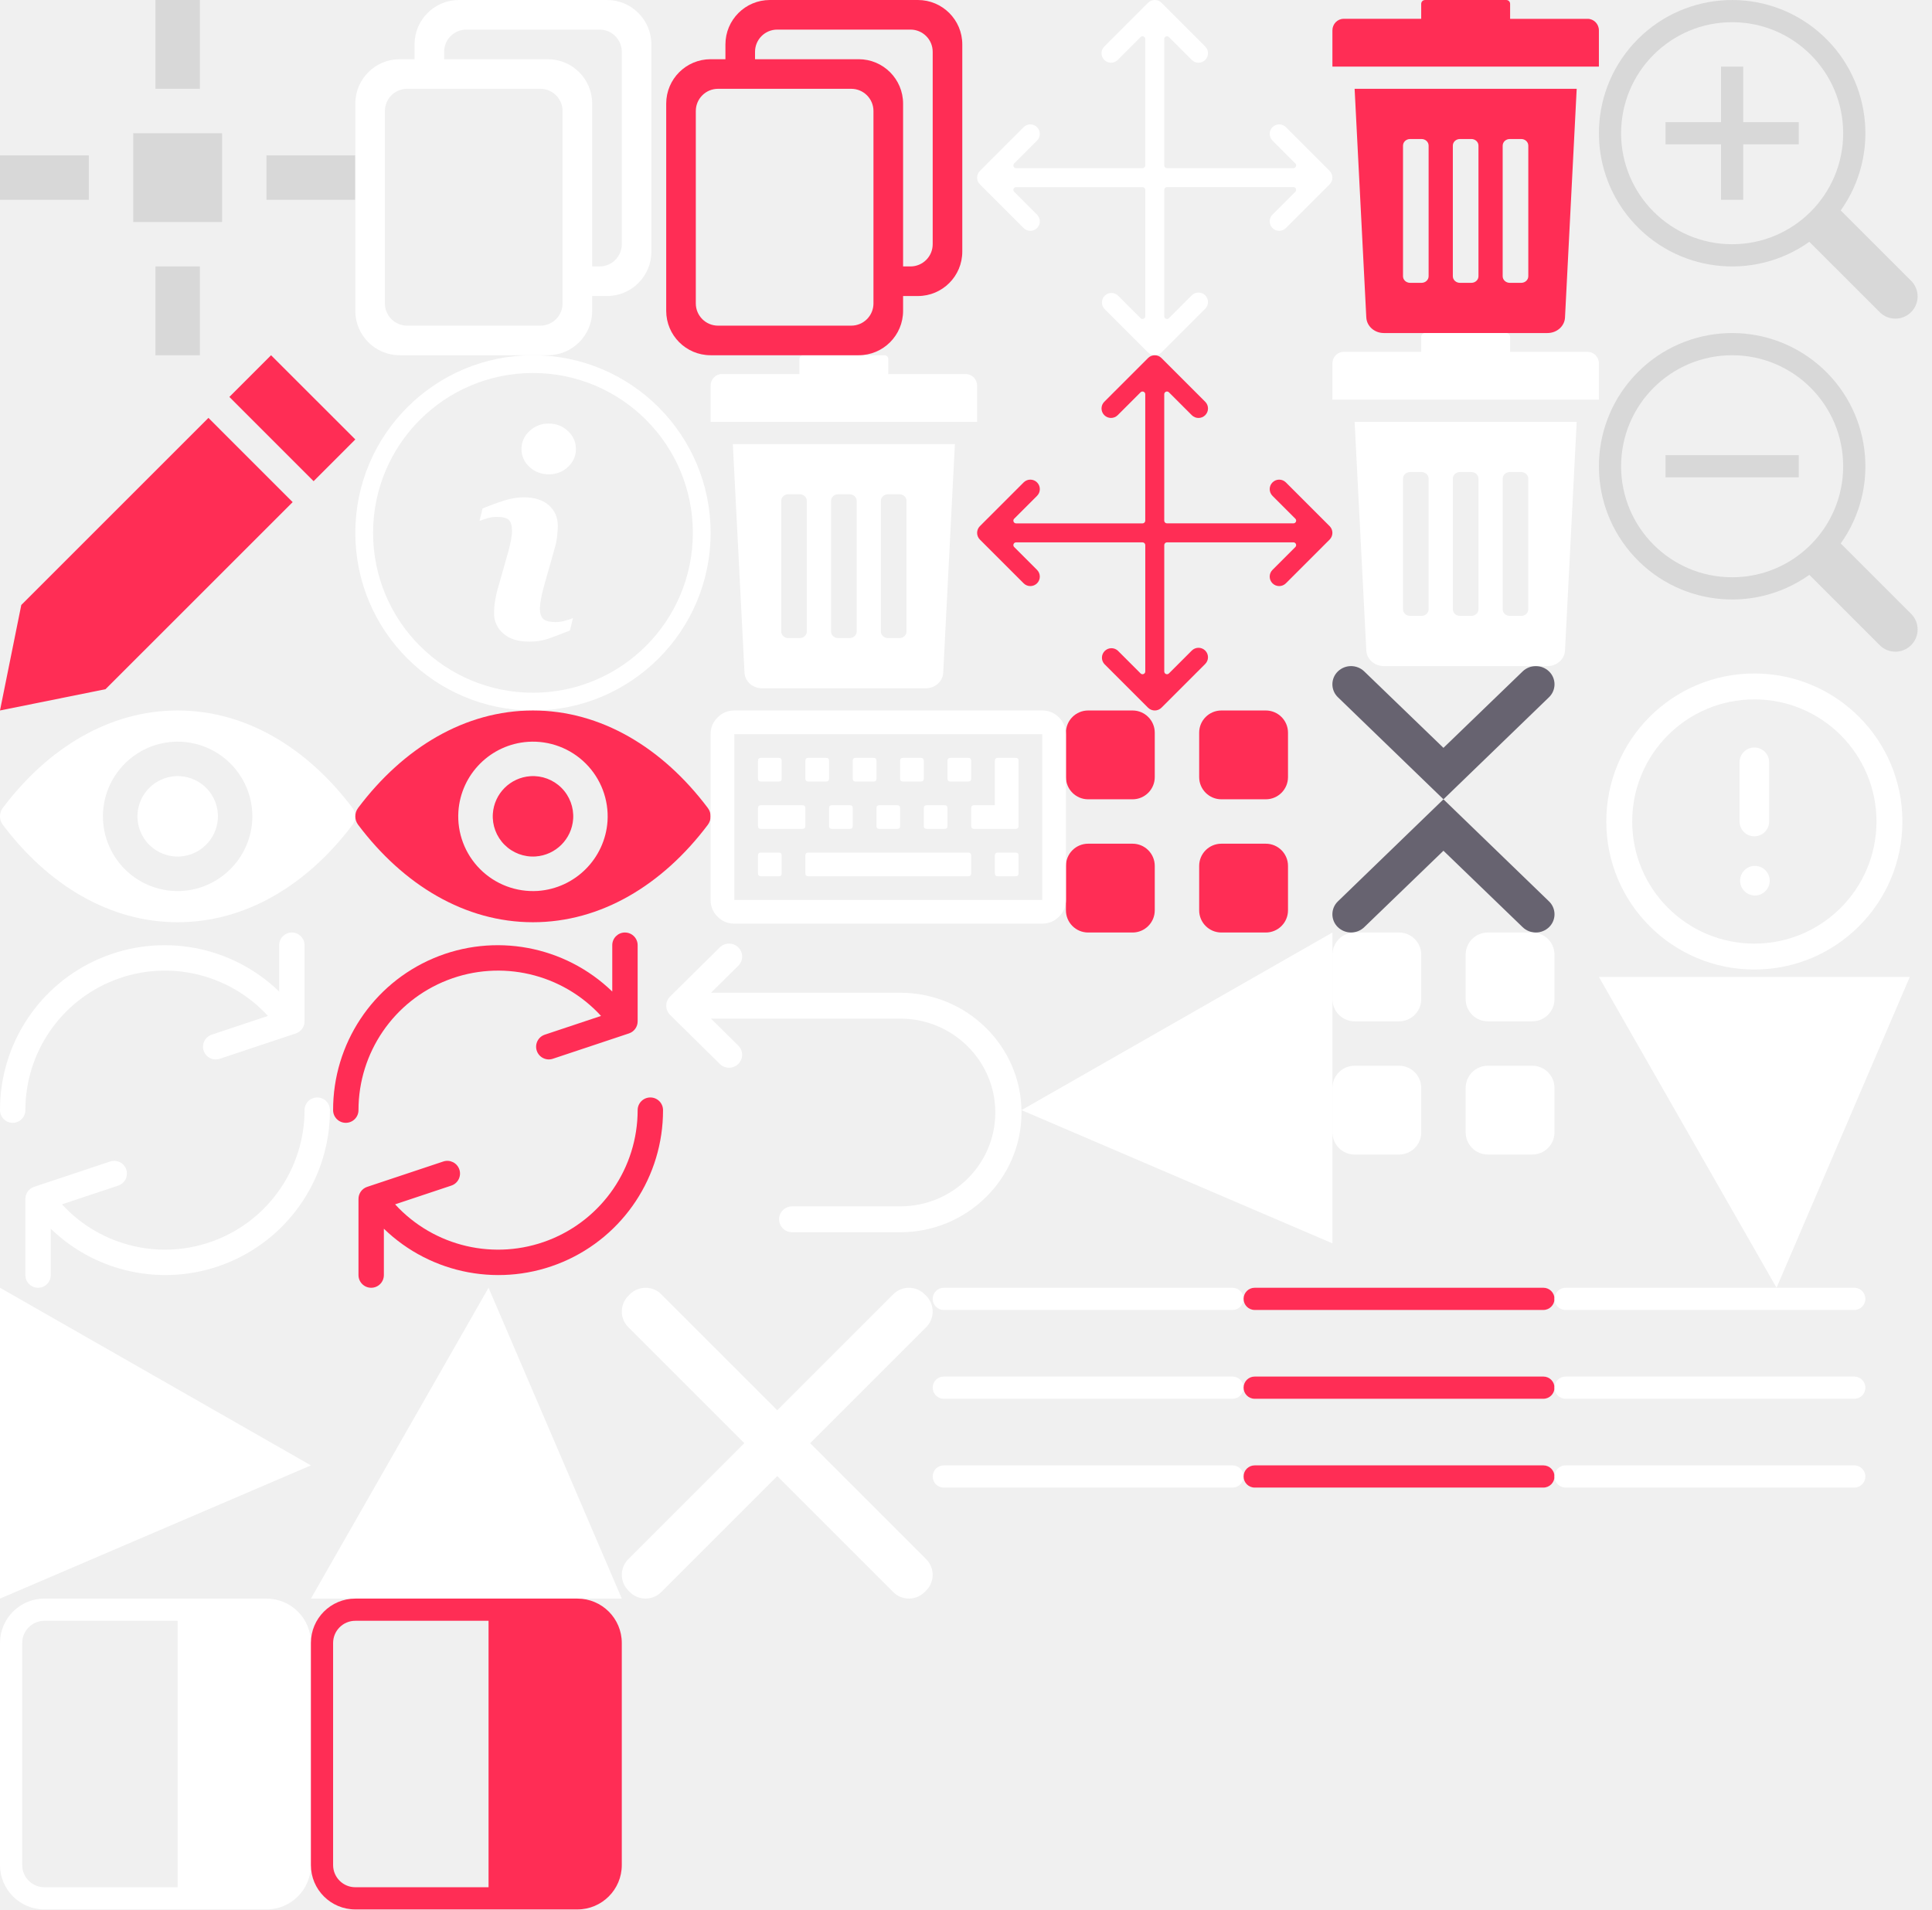
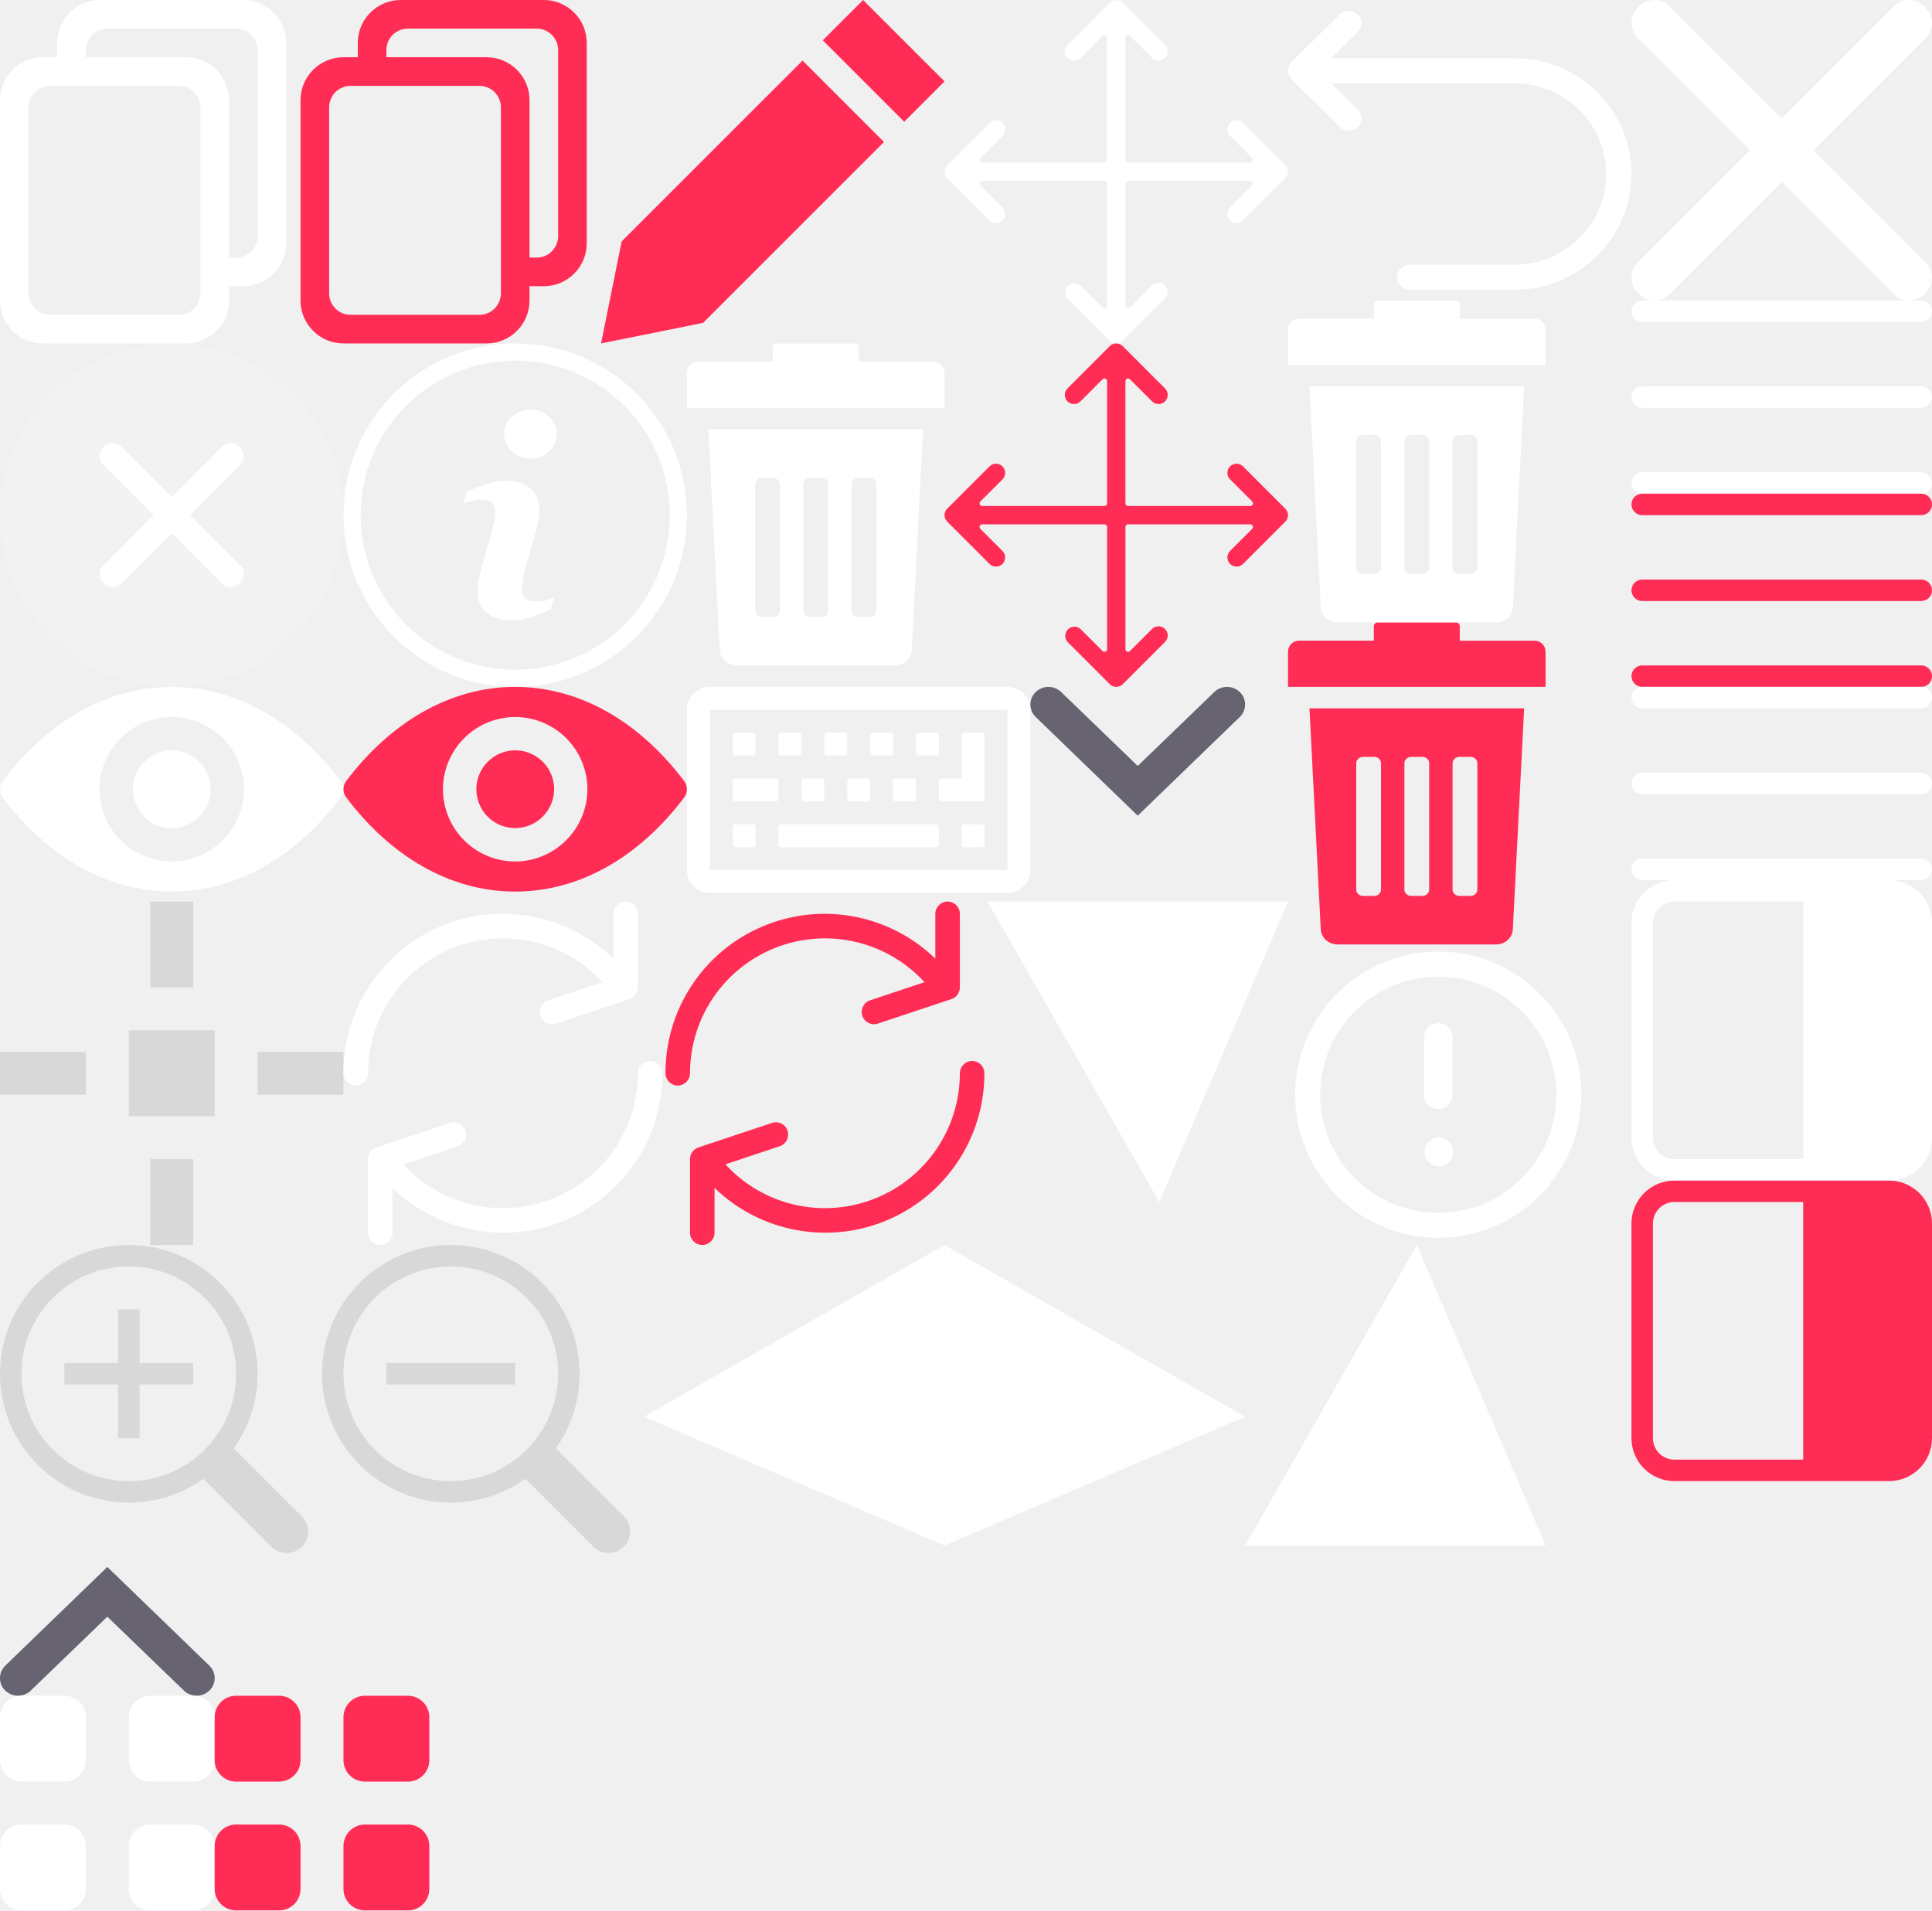
- <svg xmlns="http://www.w3.org/2000/svg" width="87" height="86" viewBox="0 0 87 86">
-   <svg width="14" height="14" viewBox="0 0 14 14" id="alert" x="72" y="30">
+ <svg xmlns="http://www.w3.org/2000/svg" width="90" height="89" viewBox="0 0 90 89">
+   <svg width="14" height="14" viewBox="0 0 14 14" id="alert" x="60" y="44">
    <g fill="none" fill-rule="evenodd">
      <path d="M-1-1h16v16H-1z" />
      <path fill="#FFF" d="M7 13.667A6.667 6.667 0 1 1 7 .333a6.667 6.667 0 0 1 0 13.334zM7 12.5a5.5 5.5 0 1 0 0-11 5.5 5.5 0 0 0 0 11zm0-8.833c.368 0 .667.298.667.666V7a.667.667 0 0 1-1.334 0V4.333c0-.368.299-.666.667-.666zM7 9a.667.667 0 1 1 0 1.333A.667.667 0 0 1 7 9z" />
    </g>
  </svg>
-   <svg width="10" height="6" viewBox="0 0 10 6" id="arrow-down" x="60" y="30">
+   <svg width="10" height="6" viewBox="0 0 10 6" id="arrow-down" x="48" y="32">
    <g fill="none" fill-rule="evenodd">
      <path d="M-7-9h24v24H-7z" />
      <path fill="#676370" d="M5 6l4.756-4.6A.806.806 0 0 0 9.758.244.856.856 0 0 0 8.566.24L5 3.683 1.434.241A.856.856 0 0 0 .242.244.806.806 0 0 0 .244 1.4L5 6z" />
    </g>
  </svg>
-   <svg style="isolation:isolate" width="14" height="14" viewBox="0 0 14 14" id="arrow-key-down" x="72" y="44">
+   <svg style="isolation:isolate" width="14" height="14" viewBox="0 0 14 14" id="arrow-key-down" x="46" y="42">
    <g clip-path="url(#_clipPath_lO31NEgbUiTSoJISuaT8fHHnIRCr4LqQ)">
      <path fill="#FFF" d="M0 0h14L8 14z" />
    </g>
  </svg>
-   <svg style="isolation:isolate" width="14" height="14" viewBox="0 0 14 14" id="arrow-key-left" x="46" y="42">
+   <svg style="isolation:isolate" width="14" height="14" viewBox="0 0 14 14" id="arrow-key-left" x="30" y="58">
    <g clip-path="url(#_clipPath_QTofHzorB79BE3lerKr9Fqr3nCJN2ZAU)">
      <path fill="#FFF" d="M14 0v14L0 8z" />
    </g>
  </svg>
-   <svg style="isolation:isolate" width="14" height="14" viewBox="0 0 14 14" id="arrow-key-right" y="58">
+   <svg style="isolation:isolate" width="14" height="14" viewBox="0 0 14 14" id="arrow-key-right" x="44" y="58">
    <g clip-path="url(#_clipPath_vO16aYMH41EJ62poTggIr1IPdcsNhkUc)">
      <path fill="#FFF" d="M0 14V0l14 8z" />
    </g>
  </svg>
-   <svg style="isolation:isolate" width="14" height="14" viewBox="0 0 14 14" id="arrow-key-up" x="14" y="58">
+   <svg style="isolation:isolate" width="14" height="14" viewBox="0 0 14 14" id="arrow-key-up" x="58" y="58">
    <g clip-path="url(#_clipPath_scRgljJTfK72EBw7oaTDeX5yMrAq7yTf)">
      <path fill="#FFF" d="M14 14H0L8 0z" />
    </g>
  </svg>
-   <svg width="10" height="6" viewBox="0 0 10 6" id="arrow-up" x="60" y="36">
+   <svg width="10" height="6" viewBox="0 0 10 6" id="arrow-up" y="73">
    <g fill="none" fill-rule="evenodd">
      <path d="M-7-9h24v24H-7z" />
      <path fill="#676370" d="M5 0l4.756 4.6a.806.806 0 0 1 .002 1.156.856.856 0 0 1-1.192.003L5 2.317 1.434 5.759a.856.856 0 0 1-1.192-.003A.806.806 0 0 1 .244 4.6L5 0z" />
    </g>
  </svg>
-   <svg style="isolation:isolate" width="16" height="16" viewBox="0 0 16 16" id="center-camera">
-     <g clip-path="url(#_clipPath_GiyUyRPe8Yuj4G9fQA11K2724LE3zMUU)" fill="#D8D8D8">
-       <path d="M7 0h2v4H7zM16 7v2h-4V7zM9 16H7v-4h2zM0 9V7h4v2zM6 6h4v4H6z" />
-     </g>
-   </svg>
-   <svg width="14" height="14" viewBox="0 0 14 14" id="close" x="28" y="58">
+   <svg width="14" height="14" viewBox="0 0 14 14" id="close" x="76">
    <g fill="none" fill-rule="evenodd">
      <path d="M-5-5h24v24H-5z" />
      <path fill="#FFF" d="M13.706.363l-.069-.069a1 1 0 0 0-1.414 0L7 5.517 1.777.294a1 1 0 0 0-1.414 0L.294.363a1 1 0 0 0 0 1.414L5.517 7 .294 12.223a1 1 0 0 0 0 1.414l.069.069a1 1 0 0 0 1.414 0L7 8.483l5.223 5.223a1 1 0 0 0 1.414 0l.069-.069a1 1 0 0 0 0-1.414L8.483 7l5.223-5.223a1 1 0 0 0 0-1.414z" />
    </g>
  </svg>
-   <svg width="12" height="15" viewBox="0 0 12 15" id="delete" x="32" y="16">
+   <svg width="12" height="15" viewBox="0 0 12 15" id="delete" x="60" y="14">
    <g fill="none" fill-rule="evenodd">
      <path d="M-6-4h24v24H-6z" />
      <path fill="#FFF" fill-rule="nonzero" d="M1.526 14.299L1 4h10l-.526 10.299c-.018.392-.366.701-.79.701H2.316c-.423 0-.771-.31-.789-.701zm6.141-7.741v5.884c0 .164.144.297.32.297h.514c.177 0 .32-.133.32-.297V6.558c0-.164-.143-.297-.32-.297h-.513c-.177 0-.32.133-.32.297zm-2.244 0v5.884c0 .164.144.297.32.297h.513c.178 0 .321-.133.321-.297V6.558c0-.164-.144-.297-.32-.297h-.513c-.178 0-.321.133-.321.297zm-2.244 0v5.884c0 .164.143.297.32.297h.513c.177 0 .32-.133.32-.297V6.558c0-.164-.143-.297-.32-.297H3.5c-.177 0-.32.133-.32.297zm8.313-5.71c.28 0 .508.232.508.52V3H0V1.367c0-.287.228-.52.508-.52h3.49V.174c0-.095.076-.173.17-.173h3.664c.094 0 .17.078.17.173v.675h3.49z" />
    </g>
  </svg>
-   <svg width="12" height="15" viewBox="0 0 12 15" id="delete-active" x="60">
+   <svg width="12" height="15" viewBox="0 0 12 15" id="delete-active" x="60" y="29">
    <g fill="none" fill-rule="evenodd">
      <path d="M-6-4h24v24H-6z" />
      <path fill="#FF2D55" fill-rule="nonzero" d="M1.526 14.299L1 4h10l-.526 10.299c-.018.392-.366.701-.79.701H2.316c-.423 0-.771-.31-.789-.701zm6.141-7.741v5.884c0 .164.144.297.32.297h.514c.177 0 .32-.133.32-.297V6.558c0-.164-.143-.297-.32-.297h-.513c-.177 0-.32.133-.32.297zm-2.244 0v5.884c0 .164.144.297.32.297h.513c.178 0 .321-.133.321-.297V6.558c0-.164-.144-.297-.32-.297h-.513c-.178 0-.321.133-.321.297zm-2.244 0v5.884c0 .164.143.297.32.297h.513c.177 0 .32-.133.32-.297V6.558c0-.164-.143-.297-.32-.297H3.5c-.177 0-.32.133-.32.297zm8.313-5.71c.28 0 .508.232.508.52V3H0V1.367c0-.287.228-.52.508-.52h3.49V.174c0-.095.076-.173.17-.173h3.664c.094 0 .17.078.17.173v.675h3.49z" />
    </g>
  </svg>
-   <svg width="12" height="15" viewBox="0 0 12 15" id="delete-icon" x="60" y="15">
+   <svg width="12" height="15" viewBox="0 0 12 15" id="delete-icon" x="32" y="16">
    <g fill="none" fill-rule="evenodd">
      <path d="M-6-4h24v24H-6z" />
      <path fill="#FFF" fill-rule="nonzero" d="M1.526 14.299L1 4h10l-.526 10.299c-.018.392-.366.701-.79.701H2.316c-.423 0-.771-.31-.789-.701zm6.141-7.741v5.884c0 .164.144.297.32.297h.514c.177 0 .32-.133.32-.297V6.558c0-.164-.143-.297-.32-.297h-.513c-.177 0-.32.133-.32.297zm-2.244 0v5.884c0 .164.144.297.32.297h.513c.178 0 .321-.133.321-.297V6.558c0-.164-.144-.297-.32-.297h-.513c-.178 0-.321.133-.321.297zm-2.244 0v5.884c0 .164.143.297.32.297h.513c.177 0 .32-.133.32-.297V6.558c0-.164-.143-.297-.32-.297H3.5c-.177 0-.32.133-.32.297zm8.313-5.71c.28 0 .508.232.508.52V3H0V1.367c0-.287.228-.52.508-.52h3.49V.174c0-.095.076-.173.17-.173h3.664c.094 0 .17.078.17.173v.675h3.49z" />
    </g>
  </svg>
-   <svg width="14" height="16" viewBox="0 0 14 16" id="duplicate" x="16">
+   <svg width="14" height="16" viewBox="0 0 14 16" id="duplicate">
    <g fill="none" fill-rule="evenodd">
      <path d="M-5-4h24v24H-5z" />
      <path fill="#FFF" d="M2.667 2.667H2a2 2 0 0 0-2 2V14a2 2 0 0 0 2 2h6.667a2 2 0 0 0 2-2v-.667h.666a2 2 0 0 0 2-2V2a2 2 0 0 0-2-2H4.667a2 2 0 0 0-2 2v.667zm1.333 0v-.334a1 1 0 0 1 1-1h6a1 1 0 0 1 1 1V11a1 1 0 0 1-1 1h-.333V4.667a2 2 0 0 0-2-2H4zM1.333 5a1 1 0 0 1 1-1h6a1 1 0 0 1 1 1v8.667a1 1 0 0 1-1 1h-6a1 1 0 0 1-1-1V5z" />
    </g>
  </svg>
-   <svg width="14" height="16" viewBox="0 0 14 16" id="duplicate-active" x="30">
+   <svg width="14" height="16" viewBox="0 0 14 16" id="duplicate-active" x="14">
    <g fill="none" fill-rule="evenodd">
      <path d="M-5-4h24v24H-5z" />
      <path fill="#FF2D55" d="M2.667 2.667H2a2 2 0 0 0-2 2V14a2 2 0 0 0 2 2h6.667a2 2 0 0 0 2-2v-.667h.666a2 2 0 0 0 2-2V2a2 2 0 0 0-2-2H4.667a2 2 0 0 0-2 2v.667zm1.333 0v-.334a1 1 0 0 1 1-1h6a1 1 0 0 1 1 1V11a1 1 0 0 1-1 1h-.333V4.667a2 2 0 0 0-2-2H4zM1.333 5a1 1 0 0 1 1-1h6a1 1 0 0 1 1 1v8.667a1 1 0 0 1-1 1h-6a1 1 0 0 1-1-1V5z" />
    </g>
  </svg>
-   <svg width="16" height="16" viewBox="0 0 24 24" id="edit" y="16">
+   <svg width="16" height="16" viewBox="0 0 24 24" id="edit" x="28">
    <path fill="#FF2D55" d="M19.769 9.923L7.127 22.562 0 24l1.438-7.128 12.641-12.64 5.69 5.691zm1.414-1.414L24 5.689 18.309 0l-2.816 2.817 5.69 5.692z" />
  </svg>
-   <svg width="10" height="10" viewBox="0 0 10 10" id="grid" x="60" y="42">
+   <svg width="16" height="16" viewBox="0 0 16 16" id="erase" y="16">
+     <g fill="none" fill-rule="evenodd" transform="matrix(0 1 1 0 -4 -4)">
+       <path d="M0 0h24v24H0z" />
+       <circle cx="12" cy="12" r="8" fill="#FFF" fill-rule="nonzero" opacity=".12" />
+       <path fill="#FFF" fill-rule="nonzero" d="M15.187 8.853l-.039-.04a.571.571 0 0 0-.808 0l-2.339 2.34L9.66 8.81a.571.571 0 0 0-.808 0l-.04.04a.571.571 0 0 0 0 .808L11.155 12l-2.341 2.341a.571.571 0 0 0 0 .808l.039.04a.571.571 0 0 0 .808 0L12 12.847l2.34 2.34a.571.571 0 0 0 .807 0l.04-.04a.571.571 0 0 0 0-.808L12.847 12l2.34-2.339a.571.571 0 0 0 0-.808z" />
+     </g>
+   </svg>
+   <svg width="10" height="10" viewBox="0 0 10 10" id="grid" y="79">
    <g fill="none" fill-rule="evenodd">
      <path d="M-7-7h24v24H-7z" />
      <path fill="#FFF" d="M1 0h2a1 1 0 0 1 1 1v2a1 1 0 0 1-1 1H1a1 1 0 0 1-1-1V1a1 1 0 0 1 1-1zm6 0h2a1 1 0 0 1 1 1v2a1 1 0 0 1-1 1H7a1 1 0 0 1-1-1V1a1 1 0 0 1 1-1zm0 6h2a1 1 0 0 1 1 1v2a1 1 0 0 1-1 1H7a1 1 0 0 1-1-1V7a1 1 0 0 1 1-1zM1 6h2a1 1 0 0 1 1 1v2a1 1 0 0 1-1 1H1a1 1 0 0 1-1-1V7a1 1 0 0 1 1-1z" />
    </g>
  </svg>
-   <svg width="10" height="10" viewBox="0 0 10 10" id="grid-active" x="48" y="32">
+   <svg width="10" height="10" viewBox="0 0 10 10" id="grid-active" x="10" y="79">
    <g fill="none" fill-rule="evenodd">
      <path d="M-7-7h24v24H-7z" />
      <path fill="#FF2D55" d="M1 0h2a1 1 0 0 1 1 1v2a1 1 0 0 1-1 1H1a1 1 0 0 1-1-1V1a1 1 0 0 1 1-1zm6 0h2a1 1 0 0 1 1 1v2a1 1 0 0 1-1 1H7a1 1 0 0 1-1-1V1a1 1 0 0 1 1-1zm0 6h2a1 1 0 0 1 1 1v2a1 1 0 0 1-1 1H7a1 1 0 0 1-1-1V7a1 1 0 0 1 1-1zM1 6h2a1 1 0 0 1 1 1v2a1 1 0 0 1-1 1H1a1 1 0 0 1-1-1V7a1 1 0 0 1 1-1z" />
    </g>
  </svg>
  <svg width="16" height="16" viewBox="0 0 16 16" id="info" x="16" y="16">
    <g fill="none" fill-rule="evenodd">
      <path d="M-4-4h24v24H-4z" />
      <path fill="#FFF" d="M8 16A8 8 0 1 1 8 0a8 8 0 0 1 0 16zm0-.8A7.2 7.2 0 1 0 8 .8a7.2 7.2 0 0 0 0 14.4zm1.665-2.802c-.412.163-.74.286-.985.372a2.6 2.6 0 0 1-.855.128c-.499 0-.887-.122-1.163-.366a1.178 1.178 0 0 1-.414-.925c0-.146.01-.295.03-.447.022-.151.055-.322.1-.514l.516-1.82c.045-.175.084-.34.116-.495.03-.156.046-.299.046-.429 0-.231-.049-.394-.144-.485-.097-.092-.279-.137-.55-.137-.133 0-.27.02-.41.061a5.82 5.82 0 0 0-.359.12L5.73 6.9c.337-.138.66-.256.968-.353.308-.099.6-.148.874-.148.495 0 .877.12 1.146.36.267.238.402.55.402.931 0 .08-.01.219-.028.418-.018.2-.053.382-.103.55l-.513 1.814a5.232 5.232 0 0 0-.113.499c-.033.186-.05.328-.05.424 0 .24.054.405.163.493.107.087.294.131.56.131.125 0 .265-.022.424-.066a2.41 2.41 0 0 0 .342-.115l-.137.56zm-.09-7.367c-.24.222-.528.333-.864.333-.336 0-.626-.11-.867-.333a1.064 1.064 0 0 1-.361-.808c0-.315.122-.585.36-.81a1.23 1.23 0 0 1 .868-.336c.336 0 .625.111.863.336.24.225.36.495.36.81 0 .317-.12.586-.36.808z" />
    </g>
  </svg>
-   <svg width="14" height="9" viewBox="0 0 14 9" id="list" x="42" y="58">
+   <svg width="14" height="9" viewBox="0 0 14 9" id="list" x="76" y="14">
    <g fill="none" fill-rule="evenodd">
      <path d="M-5-7h24v24H-5z" />
      <path fill="#FFF" d="M.5 0h13a.5.5 0 1 1 0 1H.5a.5.5 0 0 1 0-1zm0 4h13a.5.5 0 1 1 0 1H.5a.5.5 0 1 1 0-1zm0 4h13a.5.5 0 1 1 0 1H.5a.5.5 0 1 1 0-1z" />
    </g>
  </svg>
-   <svg width="14" height="9" viewBox="0 0 14 9" id="list-active" x="56" y="58">
+   <svg width="14" height="9" viewBox="0 0 14 9" id="list-active" x="76" y="23">
    <g fill="none" fill-rule="evenodd">
      <path d="M-5-7h24v24H-5z" />
      <path fill="#FF2D55" d="M.5 0h13a.5.5 0 1 1 0 1H.5a.5.5 0 0 1 0-1zm0 4h13a.5.5 0 1 1 0 1H.5a.5.5 0 1 1 0-1zm0 4h13a.5.5 0 1 1 0 1H.5a.5.5 0 1 1 0-1z" />
    </g>
  </svg>
-   <svg width="14" height="9" viewBox="0 0 14 9" id="list-icon" x="70" y="58">
+   <svg width="14" height="9" viewBox="0 0 14 9" id="list-icon" x="76" y="32">
    <g fill="none" fill-rule="evenodd">
      <path d="M-5-7h24v24H-5z" />
      <path fill="#FFF" d="M.5 0h13a.5.5 0 1 1 0 1H.5a.5.5 0 0 1 0-1zm0 4h13a.5.5 0 1 1 0 1H.5a.5.5 0 1 1 0-1zm0 4h13a.5.5 0 1 1 0 1H.5a.5.5 0 1 1 0-1z" />
    </g>
  </svg>
  <svg width="16" height="16" viewBox="0 0 16 16" id="move" x="44">
    <g fill="none" fill-rule="evenodd">
      <path d="M-4-4h24v24H-4z" />
      <path fill="#FFF" d="M15.875 7.698l-1.97-1.97a.427.427 0 0 0-.604.604l1.03 1.03a.123.123 0 0 1-.088.21H8.551a.123.123 0 0 1-.124-.123V1.757c0-.11.133-.165.211-.087l1.03 1.03a.427.427 0 0 0 .604-.605L8.302.125a.428.428 0 0 0-.604 0l-1.97 1.97a.427.427 0 0 0 .604.604l1.03-1.03a.123.123 0 0 1 .21.088v5.692a.123.123 0 0 1-.123.124H1.757a.123.123 0 0 1-.087-.211l1.03-1.03a.427.427 0 0 0-.605-.604l-1.97 1.97a.428.428 0 0 0 0 .604l1.97 1.97a.427.427 0 0 0 .604-.604l-1.03-1.03a.123.123 0 0 1 .088-.21h5.692c.068 0 .124.055.124.123v5.692c0 .11-.133.165-.211.088l-1.03-1.03a.428.428 0 0 0-.604.604l1.97 1.97a.428.428 0 0 0 .604 0l1.97-1.97a.427.427 0 0 0-.604-.604l-1.03 1.03a.123.123 0 0 1-.21-.088V8.551c0-.068.055-.124.123-.124h5.692c.11 0 .165.133.088.211l-1.03 1.03a.427.427 0 0 0 .604.604l1.97-1.97a.428.428 0 0 0 0-.604z" />
    </g>
  </svg>
  <svg width="16" height="16" viewBox="0 0 16 16" id="move-active" x="44" y="16">
    <g fill="none" fill-rule="evenodd">
      <path d="M-4-4h24v24H-4z" />
      <path fill="#FF2D55" d="M15.875 7.698l-1.97-1.97a.427.427 0 0 0-.604.604l1.03 1.03a.123.123 0 0 1-.088.21H8.551a.123.123 0 0 1-.124-.123V1.757c0-.11.133-.165.211-.087l1.03 1.03a.427.427 0 0 0 .604-.605L8.302.125a.428.428 0 0 0-.604 0l-1.97 1.97a.427.427 0 0 0 .604.604l1.03-1.03a.123.123 0 0 1 .21.088v5.692a.123.123 0 0 1-.123.124H1.757a.123.123 0 0 1-.087-.211l1.03-1.03a.427.427 0 0 0-.605-.604l-1.97 1.97a.428.428 0 0 0 0 .604l1.97 1.97a.427.427 0 0 0 .604-.604l-1.03-1.03a.123.123 0 0 1 .088-.21h5.692c.068 0 .124.055.124.123v5.692c0 .11-.133.165-.211.088l-1.03-1.03a.428.428 0 0 0-.604.604l1.97 1.97a.428.428 0 0 0 .604 0l1.97-1.97a.427.427 0 0 0-.604-.604l-1.03 1.03a.123.123 0 0 1-.21-.088V8.551c0-.068.055-.124.123-.124h5.692c.11 0 .165.133.088.211l-1.03 1.03a.427.427 0 0 0 .604.604l1.97-1.97a.428.428 0 0 0 0-.604z" />
    </g>
  </svg>
  <svg width="16" height="10" viewBox="0 0 16 10" id="preview" y="32">
    <g fill="none" fill-rule="evenodd">
      <path d="M-4-7h24v24H-4z" />
      <path fill="#FFF" fill-rule="nonzero" d="M8 0C4.943 0 2.17 1.672.125 4.39a.633.633 0 0 0 0 .755C2.171 7.865 4.943 9.537 8 9.537c3.057 0 5.83-1.672 7.875-4.389a.633.633 0 0 0 0-.756C13.829 1.672 11.057 0 8 0zm.22 8.127a3.367 3.367 0 0 1-3.578-3.578A3.373 3.373 0 0 1 7.78 1.411a3.367 3.367 0 0 1 3.577 3.577A3.383 3.383 0 0 1 8.22 8.127zm-.102-1.552a1.81 1.81 0 0 1-1.925-1.924 1.82 1.82 0 0 1 1.692-1.692A1.81 1.81 0 0 1 9.81 4.883a1.82 1.82 0 0 1-1.692 1.692z" />
    </g>
  </svg>
  <svg width="16" height="10" viewBox="0 0 16 10" id="preview-active" x="16" y="32">
    <g fill="none" fill-rule="evenodd">
      <path d="M-4-7h24v24H-4z" />
      <path fill="#FF2D55" fill-rule="nonzero" d="M8 0C4.943 0 2.17 1.672.125 4.39a.633.633 0 0 0 0 .755C2.171 7.865 4.943 9.537 8 9.537c3.057 0 5.83-1.672 7.875-4.389a.633.633 0 0 0 0-.756C13.829 1.672 11.057 0 8 0zm.22 8.127a3.367 3.367 0 0 1-3.578-3.578A3.373 3.373 0 0 1 7.78 1.411a3.367 3.367 0 0 1 3.577 3.577A3.383 3.383 0 0 1 8.22 8.127zm-.102-1.552a1.81 1.81 0 0 1-1.925-1.924 1.82 1.82 0 0 1 1.692-1.692A1.81 1.81 0 0 1 9.81 4.883a1.82 1.82 0 0 1-1.692 1.692z" />
    </g>
  </svg>
-   <svg width="15" height="16" viewBox="0 0 15 16" id="rotate" y="42">
+   <svg style="isolation:isolate" width="16" height="16" viewBox="0 0 16 16" id="reset-camera" y="42">
+     <g clip-path="url(#_clipPath_GiyUyRPe8Yuj4G9fQA11K2724LE3zMUU)" fill="#D8D8D8">
+       <path d="M7 0h2v4H7zM16 7v2h-4V7zM9 16H7v-4h2zM0 9V7h4v2zM6 6h4v4H6z" />
+     </g>
+   </svg>
+   <svg width="15" height="16" viewBox="0 0 15 16" id="rotate" x="16" y="42">
    <g fill="none" fill-rule="evenodd">
      <path d="M-5-4h24v24H-5z" />
      <path fill="#FFF" d="M13.143 0c.315 0 .571.256.571.571V4a.571.571 0 0 1-.39.544l-3.43 1.143a.572.572 0 0 1-.36-1.086l2.531-.844A6.286 6.286 0 0 0 1.143 8 .571.571 0 1 1 0 8a7.414 7.414 0 0 1 12.571-5.341V.57c0-.315.256-.571.572-.571zm1.143 7.429a.57.57 0 0 1 .571.571 7.414 7.414 0 0 1-12.571 5.341v2.088a.571.571 0 1 1-1.143 0V12a.572.572 0 0 1 .39-.544l3.43-1.143a.572.572 0 0 1 .36 1.086l-2.531.844A6.286 6.286 0 0 0 13.714 8c0-.316.256-.571.572-.571z" />
    </g>
  </svg>
-   <svg width="15" height="16" viewBox="0 0 15 16" id="rotate-active" x="15" y="42">
+   <svg width="15" height="16" viewBox="0 0 15 16" id="rotate-active" x="31" y="42">
    <g fill="none" fill-rule="evenodd">
      <path d="M-5-4h24v24H-5z" />
      <path fill="#FF2D55" d="M13.143 0c.315 0 .571.256.571.571V4a.571.571 0 0 1-.39.544l-3.43 1.143a.572.572 0 0 1-.36-1.086l2.531-.844A6.286 6.286 0 0 0 1.143 8 .571.571 0 1 1 0 8a7.414 7.414 0 0 1 12.571-5.341V.57c0-.315.256-.571.572-.571zm1.143 7.429a.57.57 0 0 1 .571.571 7.414 7.414 0 0 1-12.571 5.341v2.088a.571.571 0 1 1-1.143 0V12a.572.572 0 0 1 .39-.544l3.43-1.143a.572.572 0 0 1 .36 1.086l-2.531.844A6.286 6.286 0 0 0 13.714 8c0-.316.256-.571.572-.571z" />
    </g>
  </svg>
  <svg width="16" height="10" viewBox="0 0 16 10" id="shortcuts" x="32" y="32">
    <g fill="none" fill-rule="evenodd">
      <path d="M-4-7h24v24H-4z" />
      <path fill="#FFF" fill-rule="nonzero" d="M15.687.313c.209.208.313.46.313.754v7.466c0 .295-.104.546-.313.754-.208.209-.46.313-.754.313H1.067c-.295 0-.546-.104-.754-.313A1.028 1.028 0 0 1 0 8.533V1.067C0 .772.104.52.313.313.52.104.773 0 1.067 0h13.866c.295 0 .546.104.754.313zm-.754 8.22V1.067H1.067v7.466h13.866zM2.267 7.467c-.09 0-.134-.045-.134-.134v-.8c0-.088.045-.133.134-.133h.8c.089 0 .133.045.133.133v.8c0 .089-.044.134-.133.134h-.8zm0-2.134c-.09 0-.134-.044-.134-.133v-.8c0-.089.045-.133.134-.133h1.866c.09 0 .134.044.134.133v.8c0 .089-.045.133-.134.133H2.267zm0-2.133c-.09 0-.134-.045-.134-.133v-.8c0-.09.045-.134.134-.134h.8c.089 0 .133.045.133.134v.8c0 .088-.044.133-.133.133h-.8zM11.6 6.4c.089 0 .133.045.133.133v.8c0 .09-.044.134-.133.134H4.4c-.089 0-.133-.045-.133-.134v-.8c0-.088.044-.133.133-.133h7.2zM5.333 5.2v-.8c0-.089.045-.133.134-.133h.8c.089 0 .133.044.133.133v.8c0 .089-.044.133-.133.133h-.8c-.09 0-.134-.044-.134-.133zm-.933-2c-.089 0-.133-.045-.133-.133v-.8c0-.09.044-.134.133-.134h.8c.089 0 .133.045.133.134v.8c0 .088-.044.133-.133.133h-.8zm3.067 2v-.8c0-.089.044-.133.133-.133h.8c.089 0 .133.044.133.133v.8c0 .089-.044.133-.133.133h-.8c-.089 0-.133-.044-.133-.133zm-.934-2c-.089 0-.133-.045-.133-.133v-.8c0-.09.044-.134.133-.134h.8c.09 0 .134.045.134.134v.8c0 .088-.045.133-.134.133h-.8zm3.067 2v-.8c0-.089.044-.133.133-.133h.8c.09 0 .133.044.133.133v.8c0 .089-.044.133-.133.133h-.8c-.089 0-.133-.044-.133-.133zm4.133 1.2c.09 0 .134.045.134.133v.8c0 .09-.045.134-.134.134h-.8c-.089 0-.133-.045-.133-.134v-.8c0-.088.044-.133.133-.133h.8zM8.667 3.2c-.09 0-.134-.045-.134-.133v-.8c0-.09.045-.134.134-.134h.8c.089 0 .133.045.133.134v.8c0 .088-.044.133-.133.133h-.8zm2.133 0c-.089 0-.133-.045-.133-.133v-.8c0-.09.044-.134.133-.134h.8c.089 0 .133.045.133.134v.8c0 .088-.044.133-.133.133h-.8zm.933 2v-.8c0-.089.045-.133.134-.133h.933v-2c0-.09.044-.134.133-.134h.8c.09 0 .134.045.134.134V5.2c0 .089-.045.133-.134.133h-1.866c-.09 0-.134-.044-.134-.133z" />
    </g>
  </svg>
-   <svg width="14" height="14" viewBox="0 0 14 14" id="sidebar" y="72">
+   <svg width="14" height="14" viewBox="0 0 14 14" id="sidebar" x="76" y="41">
    <g fill="none" fill-rule="evenodd">
      <path d="M-5-5h24v24H-5z" />
      <path fill="#FFF" d="M2 0h10a2 2 0 0 1 2 2v10a2 2 0 0 1-2 2H2a2 2 0 0 1-2-2V2a2 2 0 0 1 2-2zm0 1a1 1 0 0 0-1 1v10a1 1 0 0 0 1 1h6V1H2z" />
    </g>
  </svg>
-   <svg width="14" height="14" viewBox="0 0 14 14" id="sidebar-active" x="14" y="72">
+   <svg width="14" height="14" viewBox="0 0 14 14" id="sidebar-active" x="76" y="55">
    <g fill="none" fill-rule="evenodd">
      <path d="M-5-5h24v24H-5z" />
      <path fill="#FF2D55" d="M2 0h10a2 2 0 0 1 2 2v10a2 2 0 0 1-2 2H2a2 2 0 0 1-2-2V2a2 2 0 0 1 2-2zm0 1a1 1 0 0 0-1 1v10a1 1 0 0 0 1 1h6V1H2z" />
    </g>
  </svg>
-   <svg width="16" height="14" viewBox="0 0 16 14" id="undo" x="30" y="42">
+   <svg width="16" height="14" viewBox="0 0 16 14" id="undo" x="60">
    <g fill="none" fill-rule="evenodd">
      <path d="M-4-5h24v24H-4z" />
      <path fill="#FFF" d="M10.541 13.5H5.673a.586.586 0 0 1-.59-.583c0-.322.265-.584.59-.584h4.868c2.36 0 4.279-1.896 4.279-4.228 0-2.33-1.92-4.227-4.279-4.227H2.016l1.231 1.217a.58.58 0 0 1 0 .824.594.594 0 0 1-.834 0L.173 3.71a.048.048 0 0 1-.004-.005l-.001-.001a.582.582 0 0 1-.123-.63.599.599 0 0 1 .132-.193L2.413.67a.595.595 0 0 1 .834 0 .578.578 0 0 1 0 .825L2.016 2.713h8.525c3.01 0 5.459 2.42 5.459 5.393 0 2.975-2.449 5.394-5.459 5.394z" />
    </g>
  </svg>
-   <svg width="15" height="15" viewBox="0 0 15 15" id="zoom-in" x="72">
+   <svg width="15" height="15" viewBox="0 0 15 15" id="zoom-in" y="58">
    <g fill="none" fill-rule="evenodd">
      <path d="M-5-5h24v24H-5z" />
      <path fill="#D8D8D8" d="M10.89 9.477l3.181 3.18a1 1 0 0 1-1.414 1.414l-3.18-3.18a6 6 0 1 1 1.414-1.414zM6 11A5 5 0 1 0 6 1a5 5 0 0 0 0 10zm-.5-5.5V3h1v2.5H9v1H6.5V9h-1V6.5H3v-1h2.5z" />
    </g>
  </svg>
-   <svg width="15" height="15" viewBox="0 0 15 15" id="zoom-out" x="72" y="15">
+   <svg width="15" height="15" viewBox="0 0 15 15" id="zoom-out" x="15" y="58">
    <g fill="none" fill-rule="evenodd">
      <path d="M-5-5h24v24H-5z" />
      <path fill="#D8D8D8" d="M10.89 9.477l3.181 3.18a1 1 0 0 1-1.414 1.414l-3.18-3.18a6 6 0 1 1 1.414-1.414zM6 11A5 5 0 1 0 6 1a5 5 0 0 0 0 10zM3 5.5h6v1H3v-1z" />
    </g>
  </svg>
</svg>
